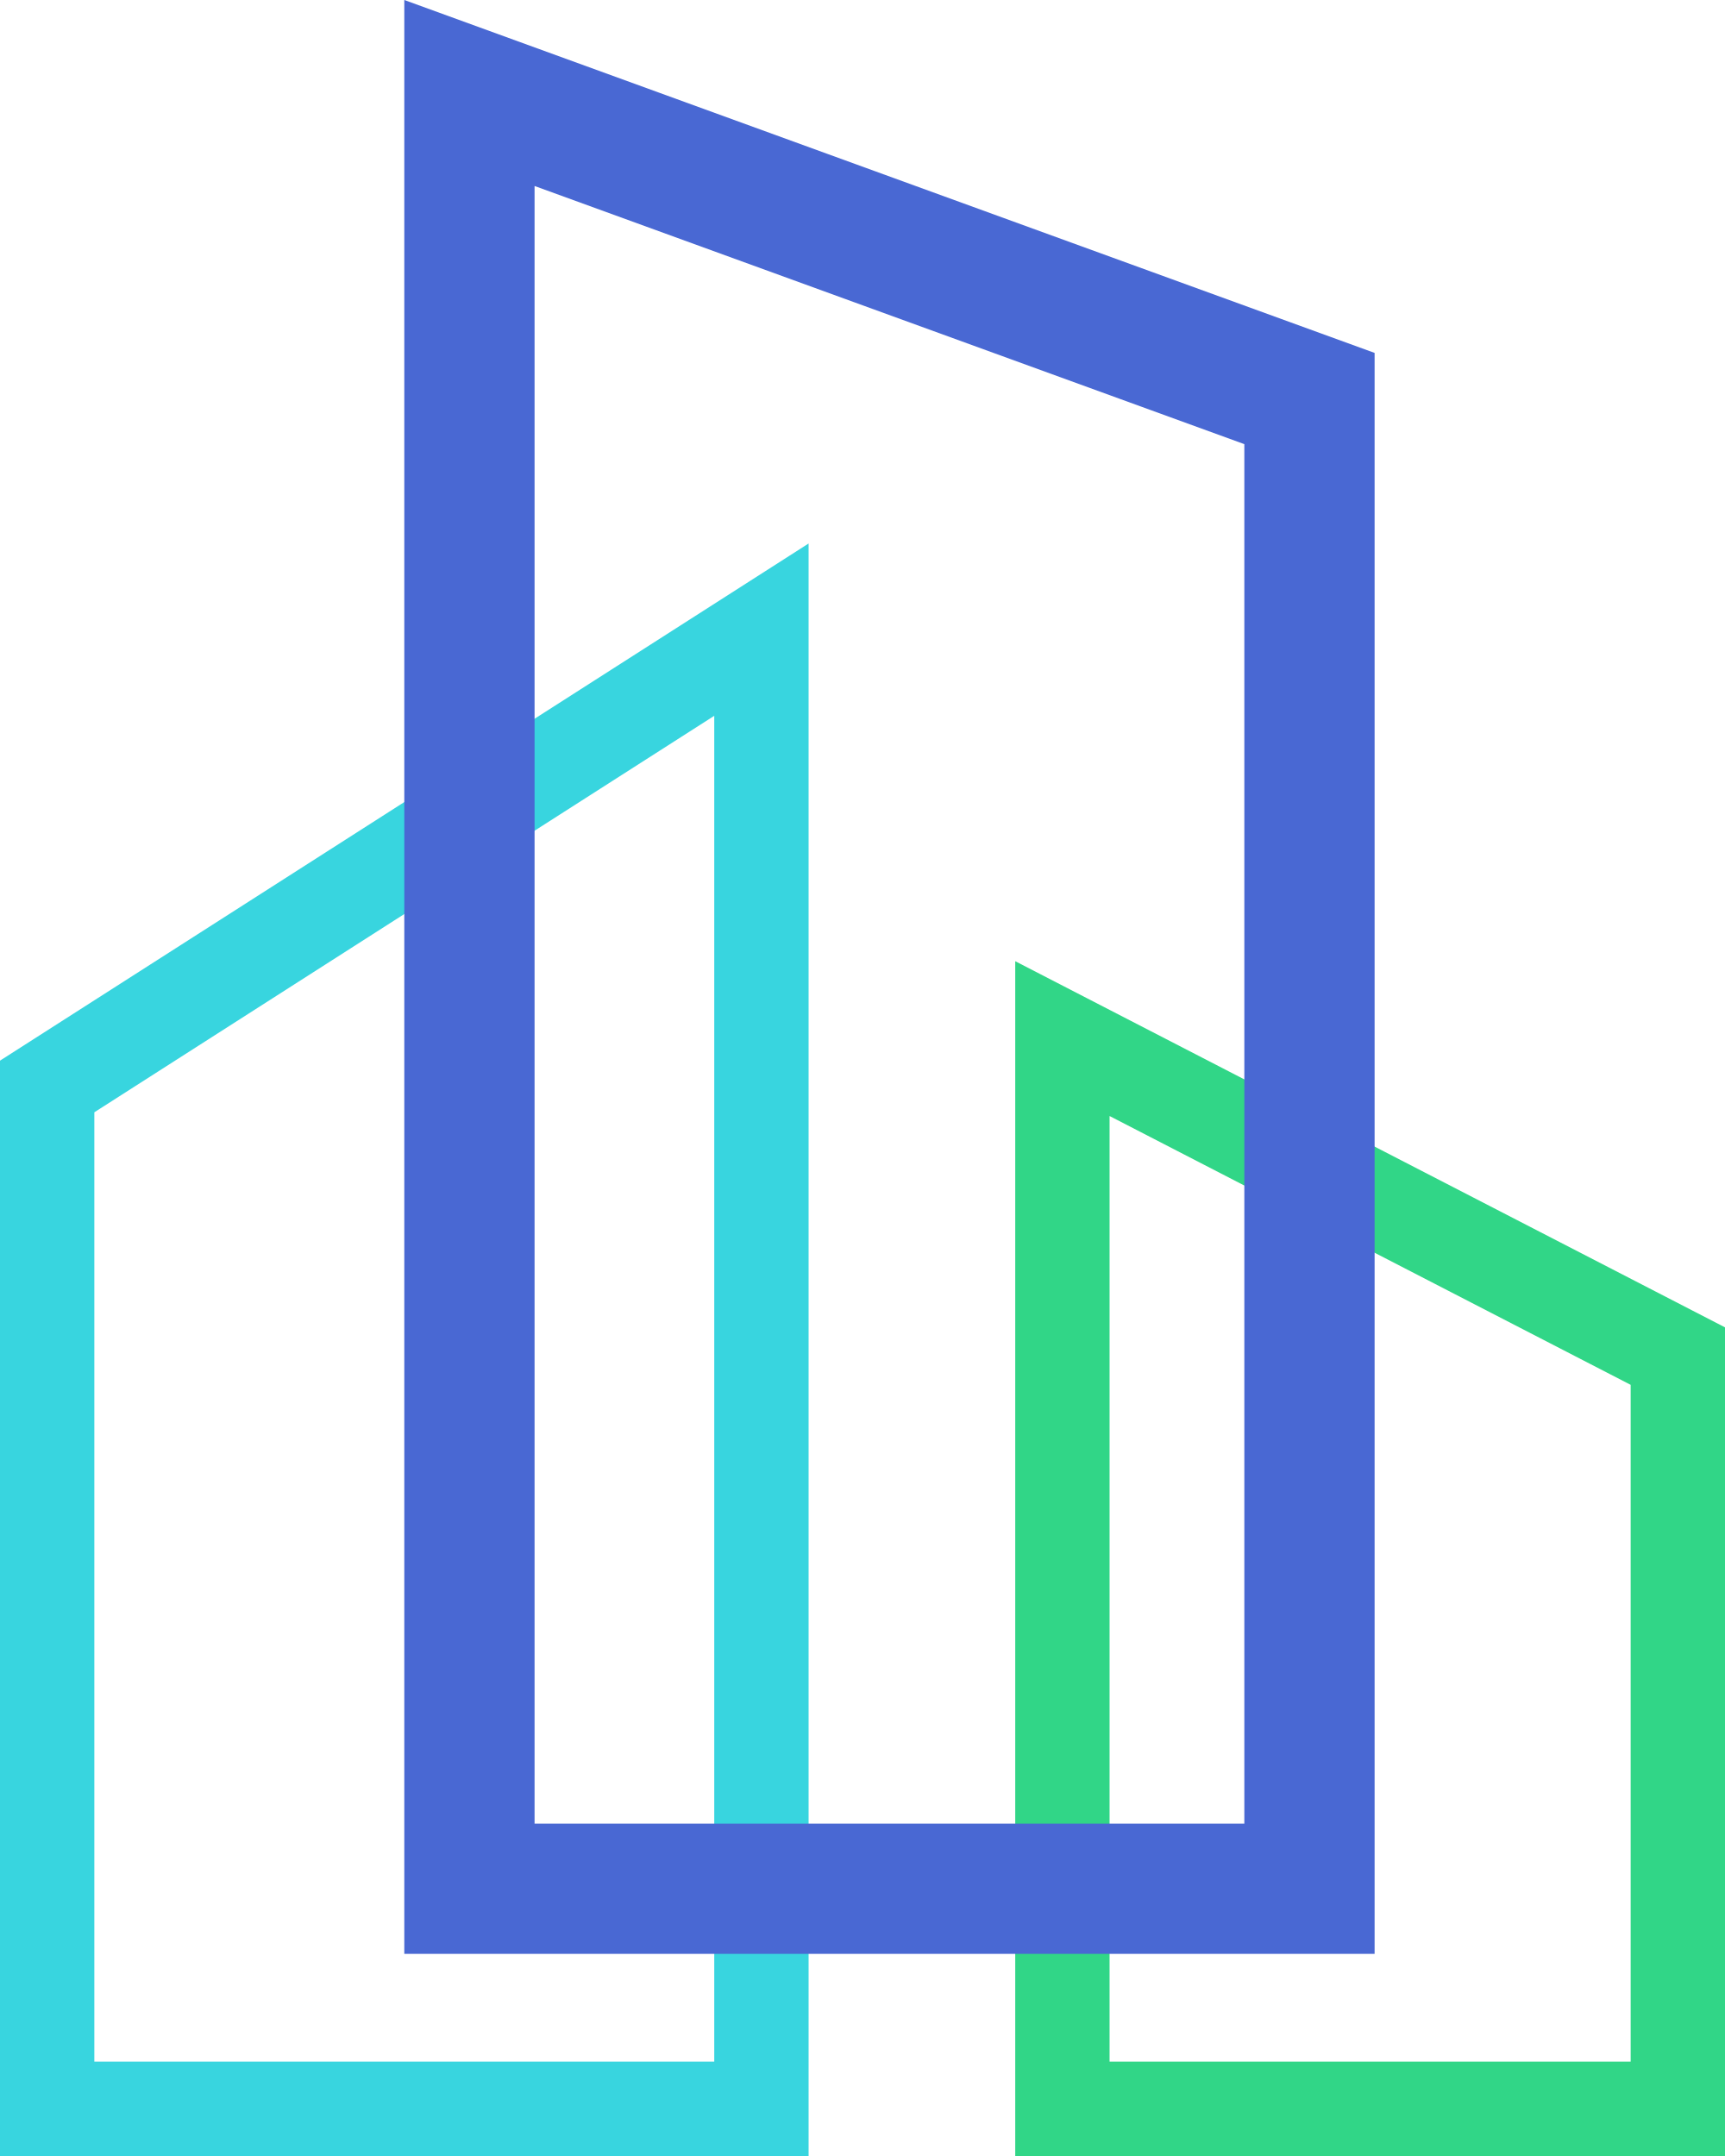
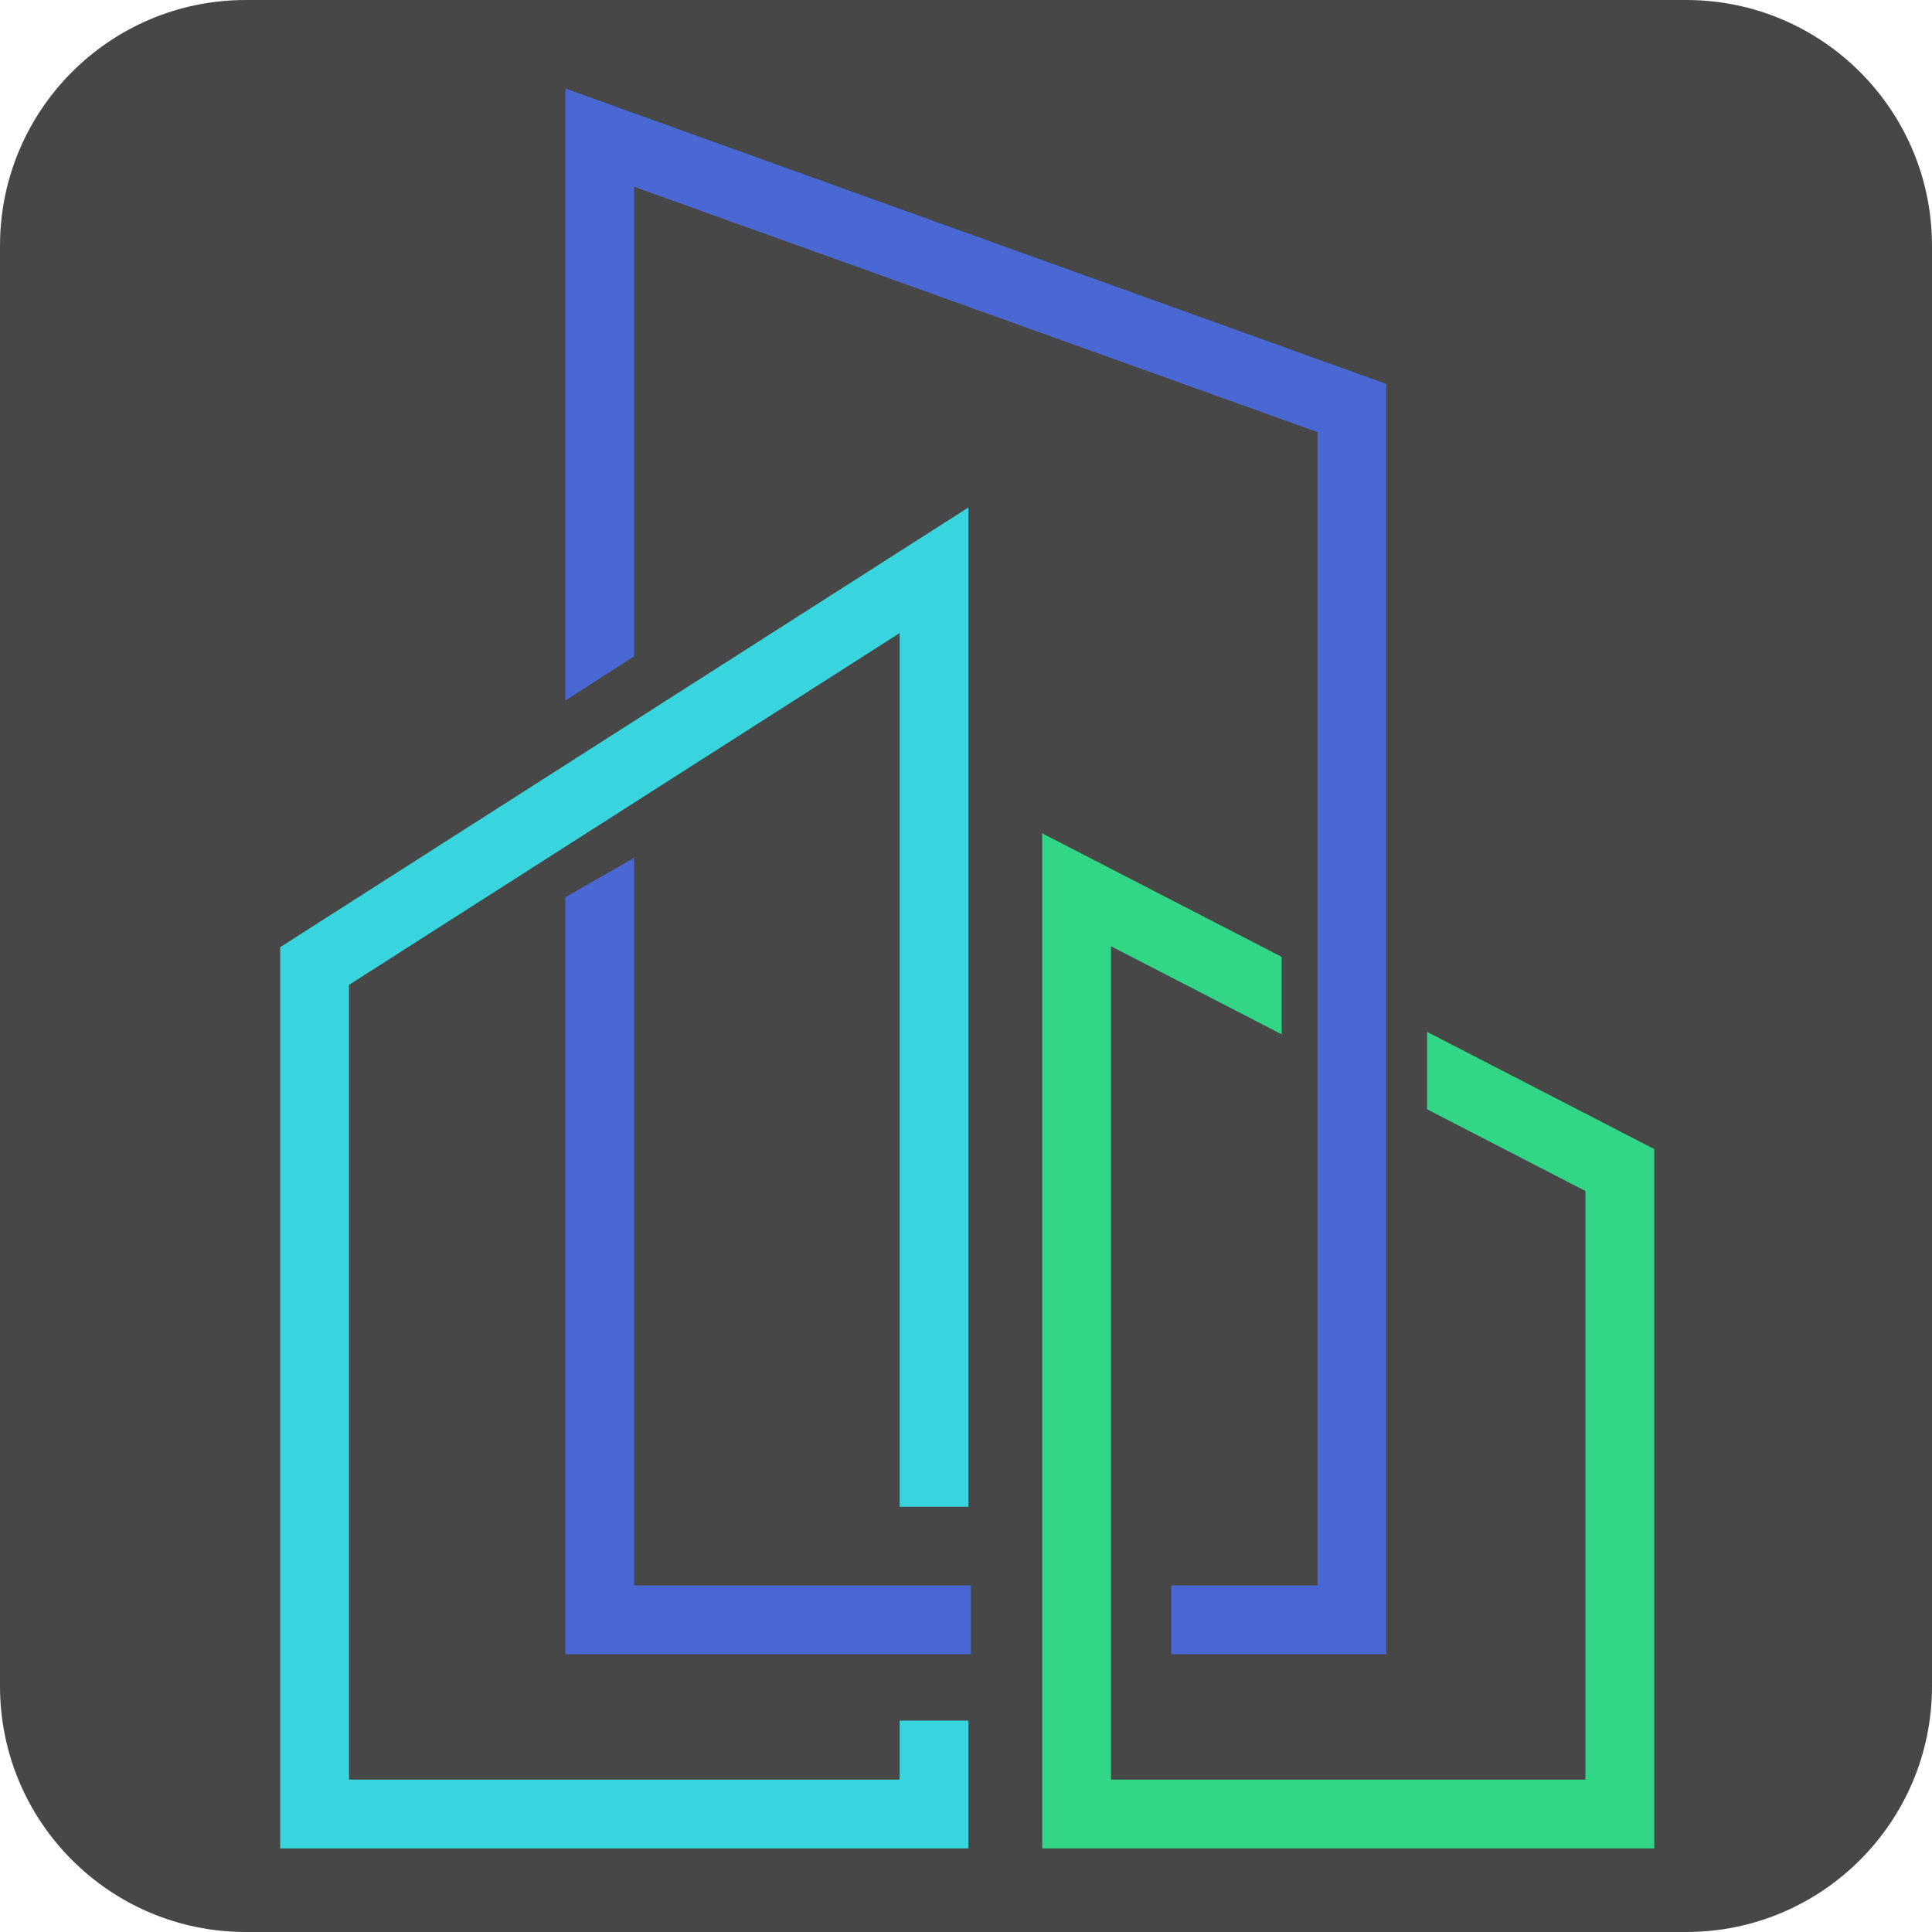
- <svg xmlns="http://www.w3.org/2000/svg" width="384" height="480" viewBox="0 0 384 480" fill="none">
-   <path d="M10.5 469.5V241.885L169.5 140.181V469.5H10.5Z" stroke="#38D5DF" stroke-width="21" />
-   <path d="M373.5 301.914V469.5H236.5V231.232L373.5 301.914Z" stroke="#31D687" stroke-width="21" />
-   <path d="M291.5 88.727V420.5H104.5V20.704L291.5 88.727Z" stroke="#4968D3" stroke-width="29" />
+ <svg xmlns="http://www.w3.org/2000/svg" width="393" height="393" viewBox="0 0 393 393" fill="none">
+   <rect width="393" height="393" rx="50" fill="#474747" />
+   <path d="M71 200.334L183 128.778V306.5H197V103.221L57 192.665V376H84H197V350H183V362H71V200.334Z" fill="#38D5DF" />
+   <path d="M290.291 225.65L322.5 242.265V362H226V192.487L260.709 210.391V194.638L212 169.512V376H336.5V233.734L290.291 209.898V225.65Z" fill="#31D687" />
+   <path d="M115 18V142.5L129 133.5V37.999L268 87.9V322.5H238.25V336.5H282V78.099L115 18Z" fill="#4968D3" />
+   <path d="M129 174.5V322.5H197.5V336.5H115V182.5L129 174.5Z" fill="#4968D3" />
</svg>
